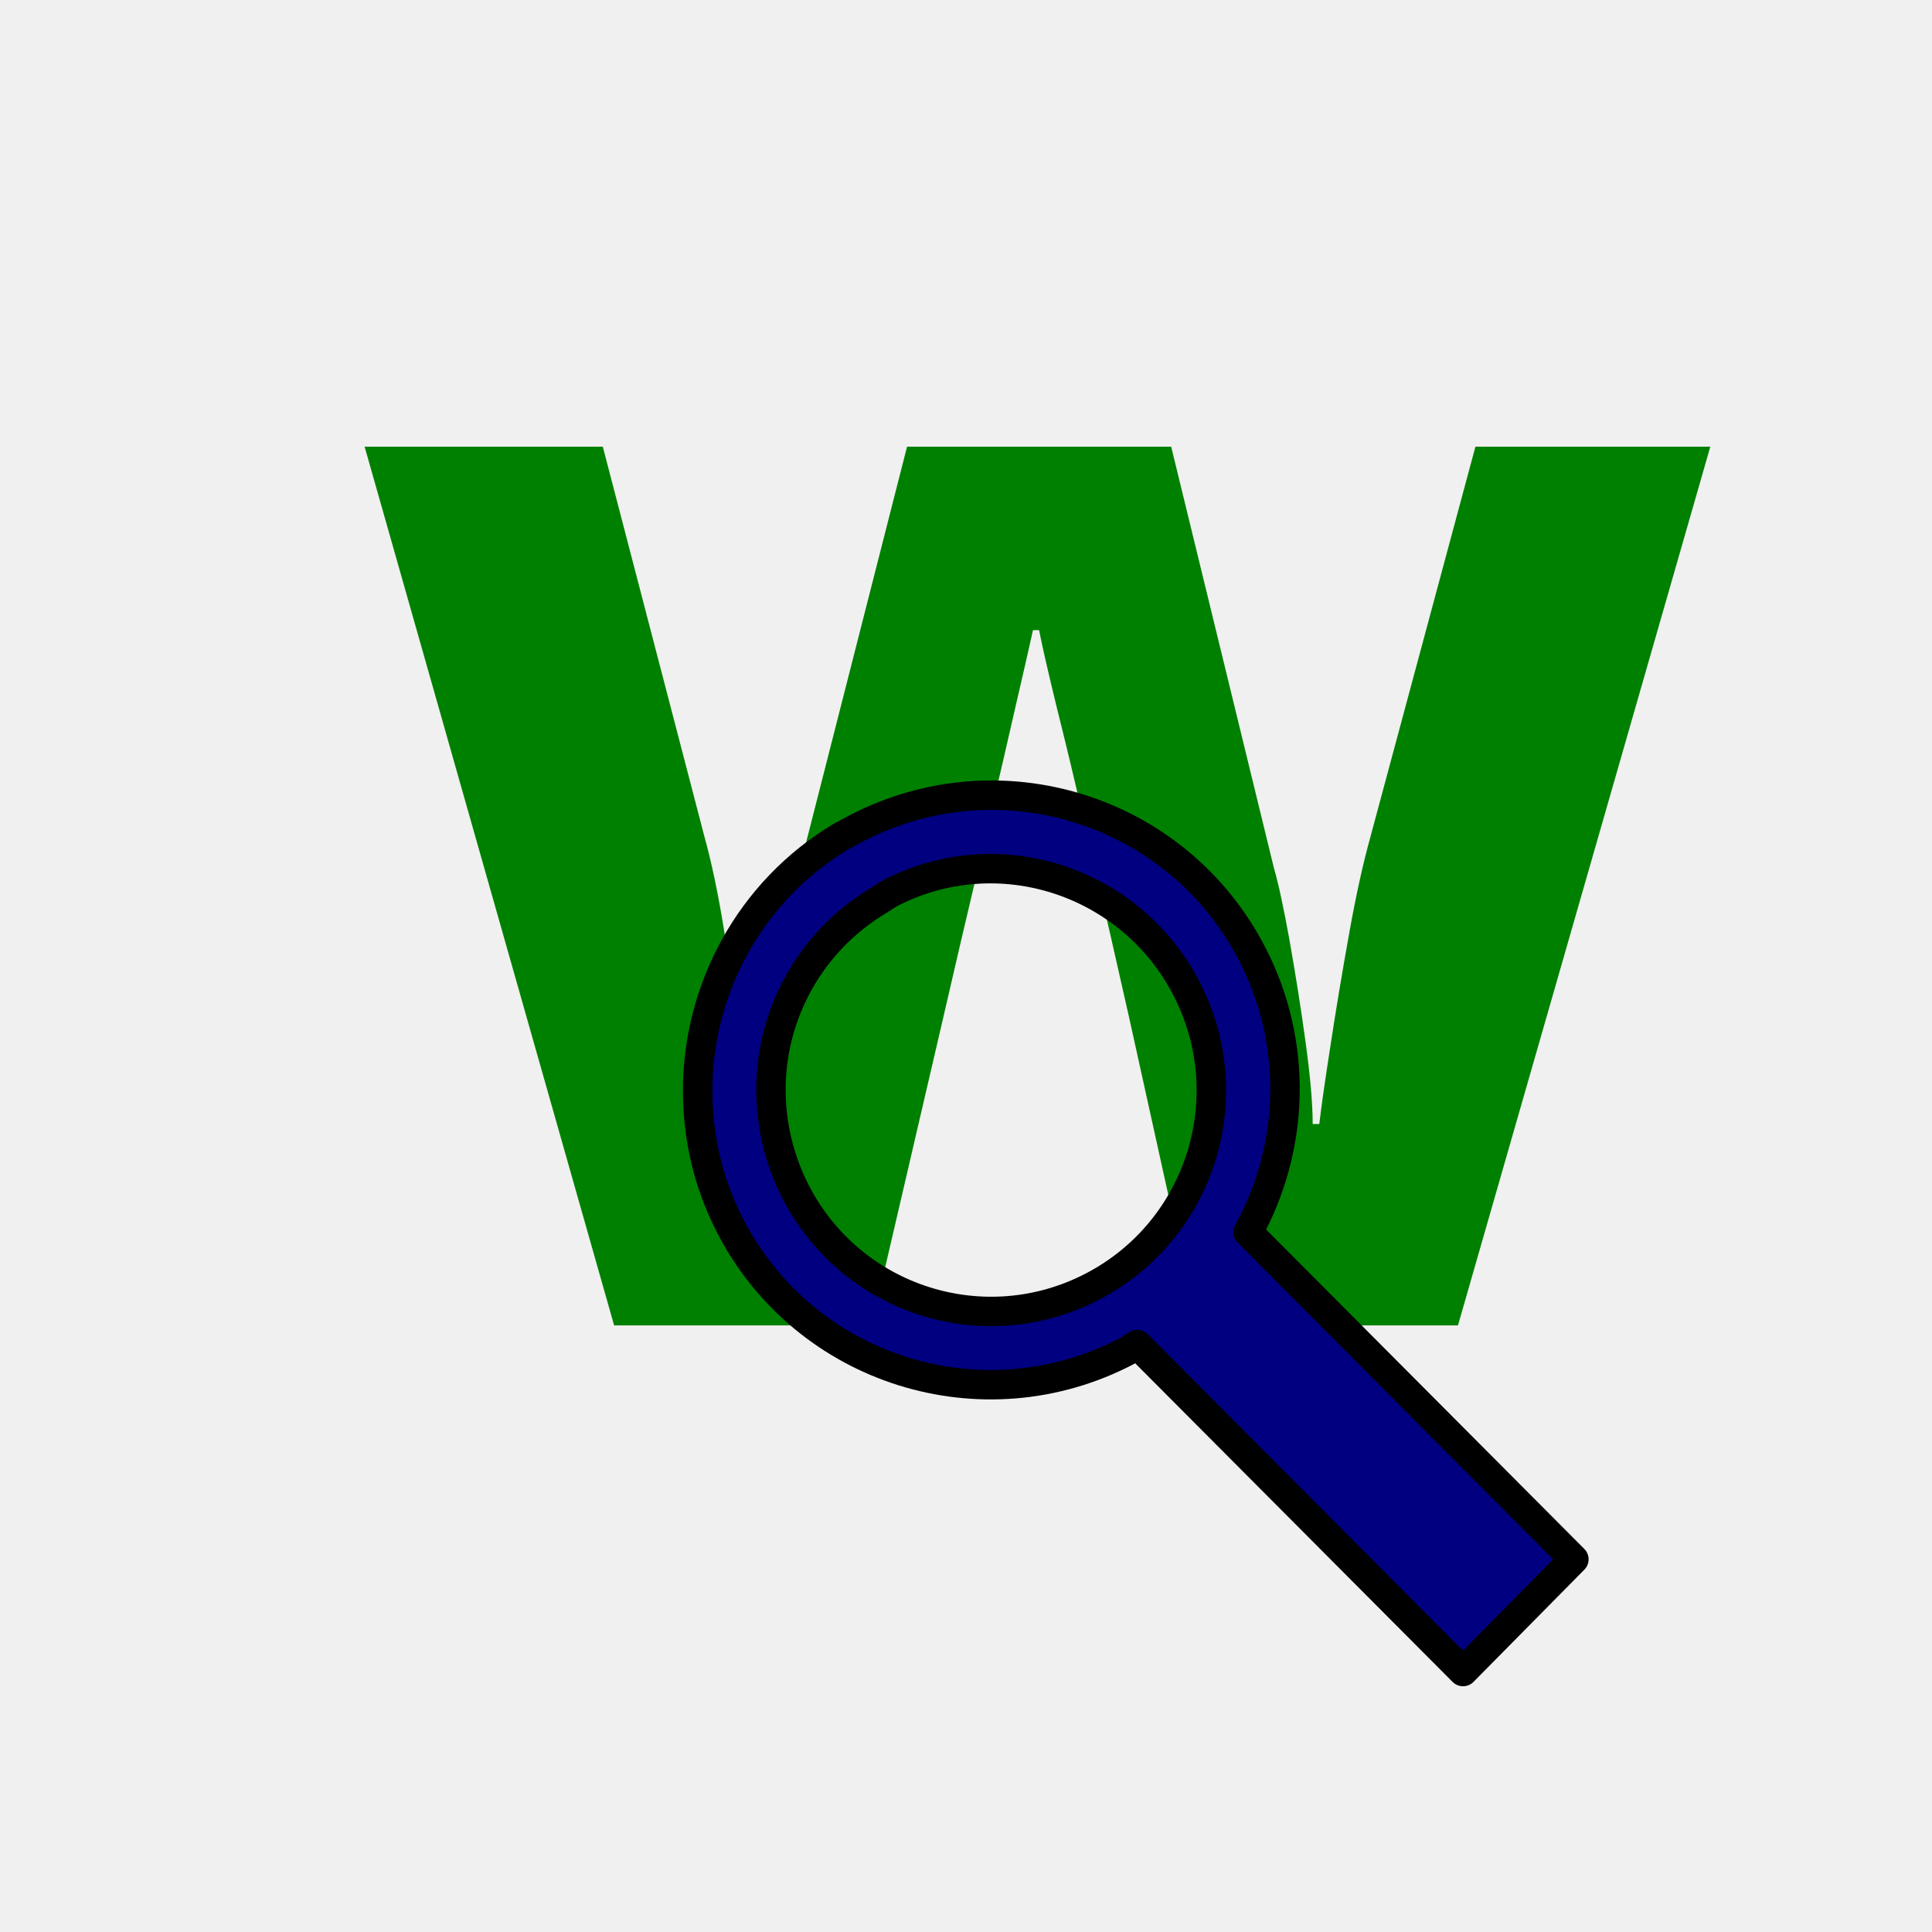
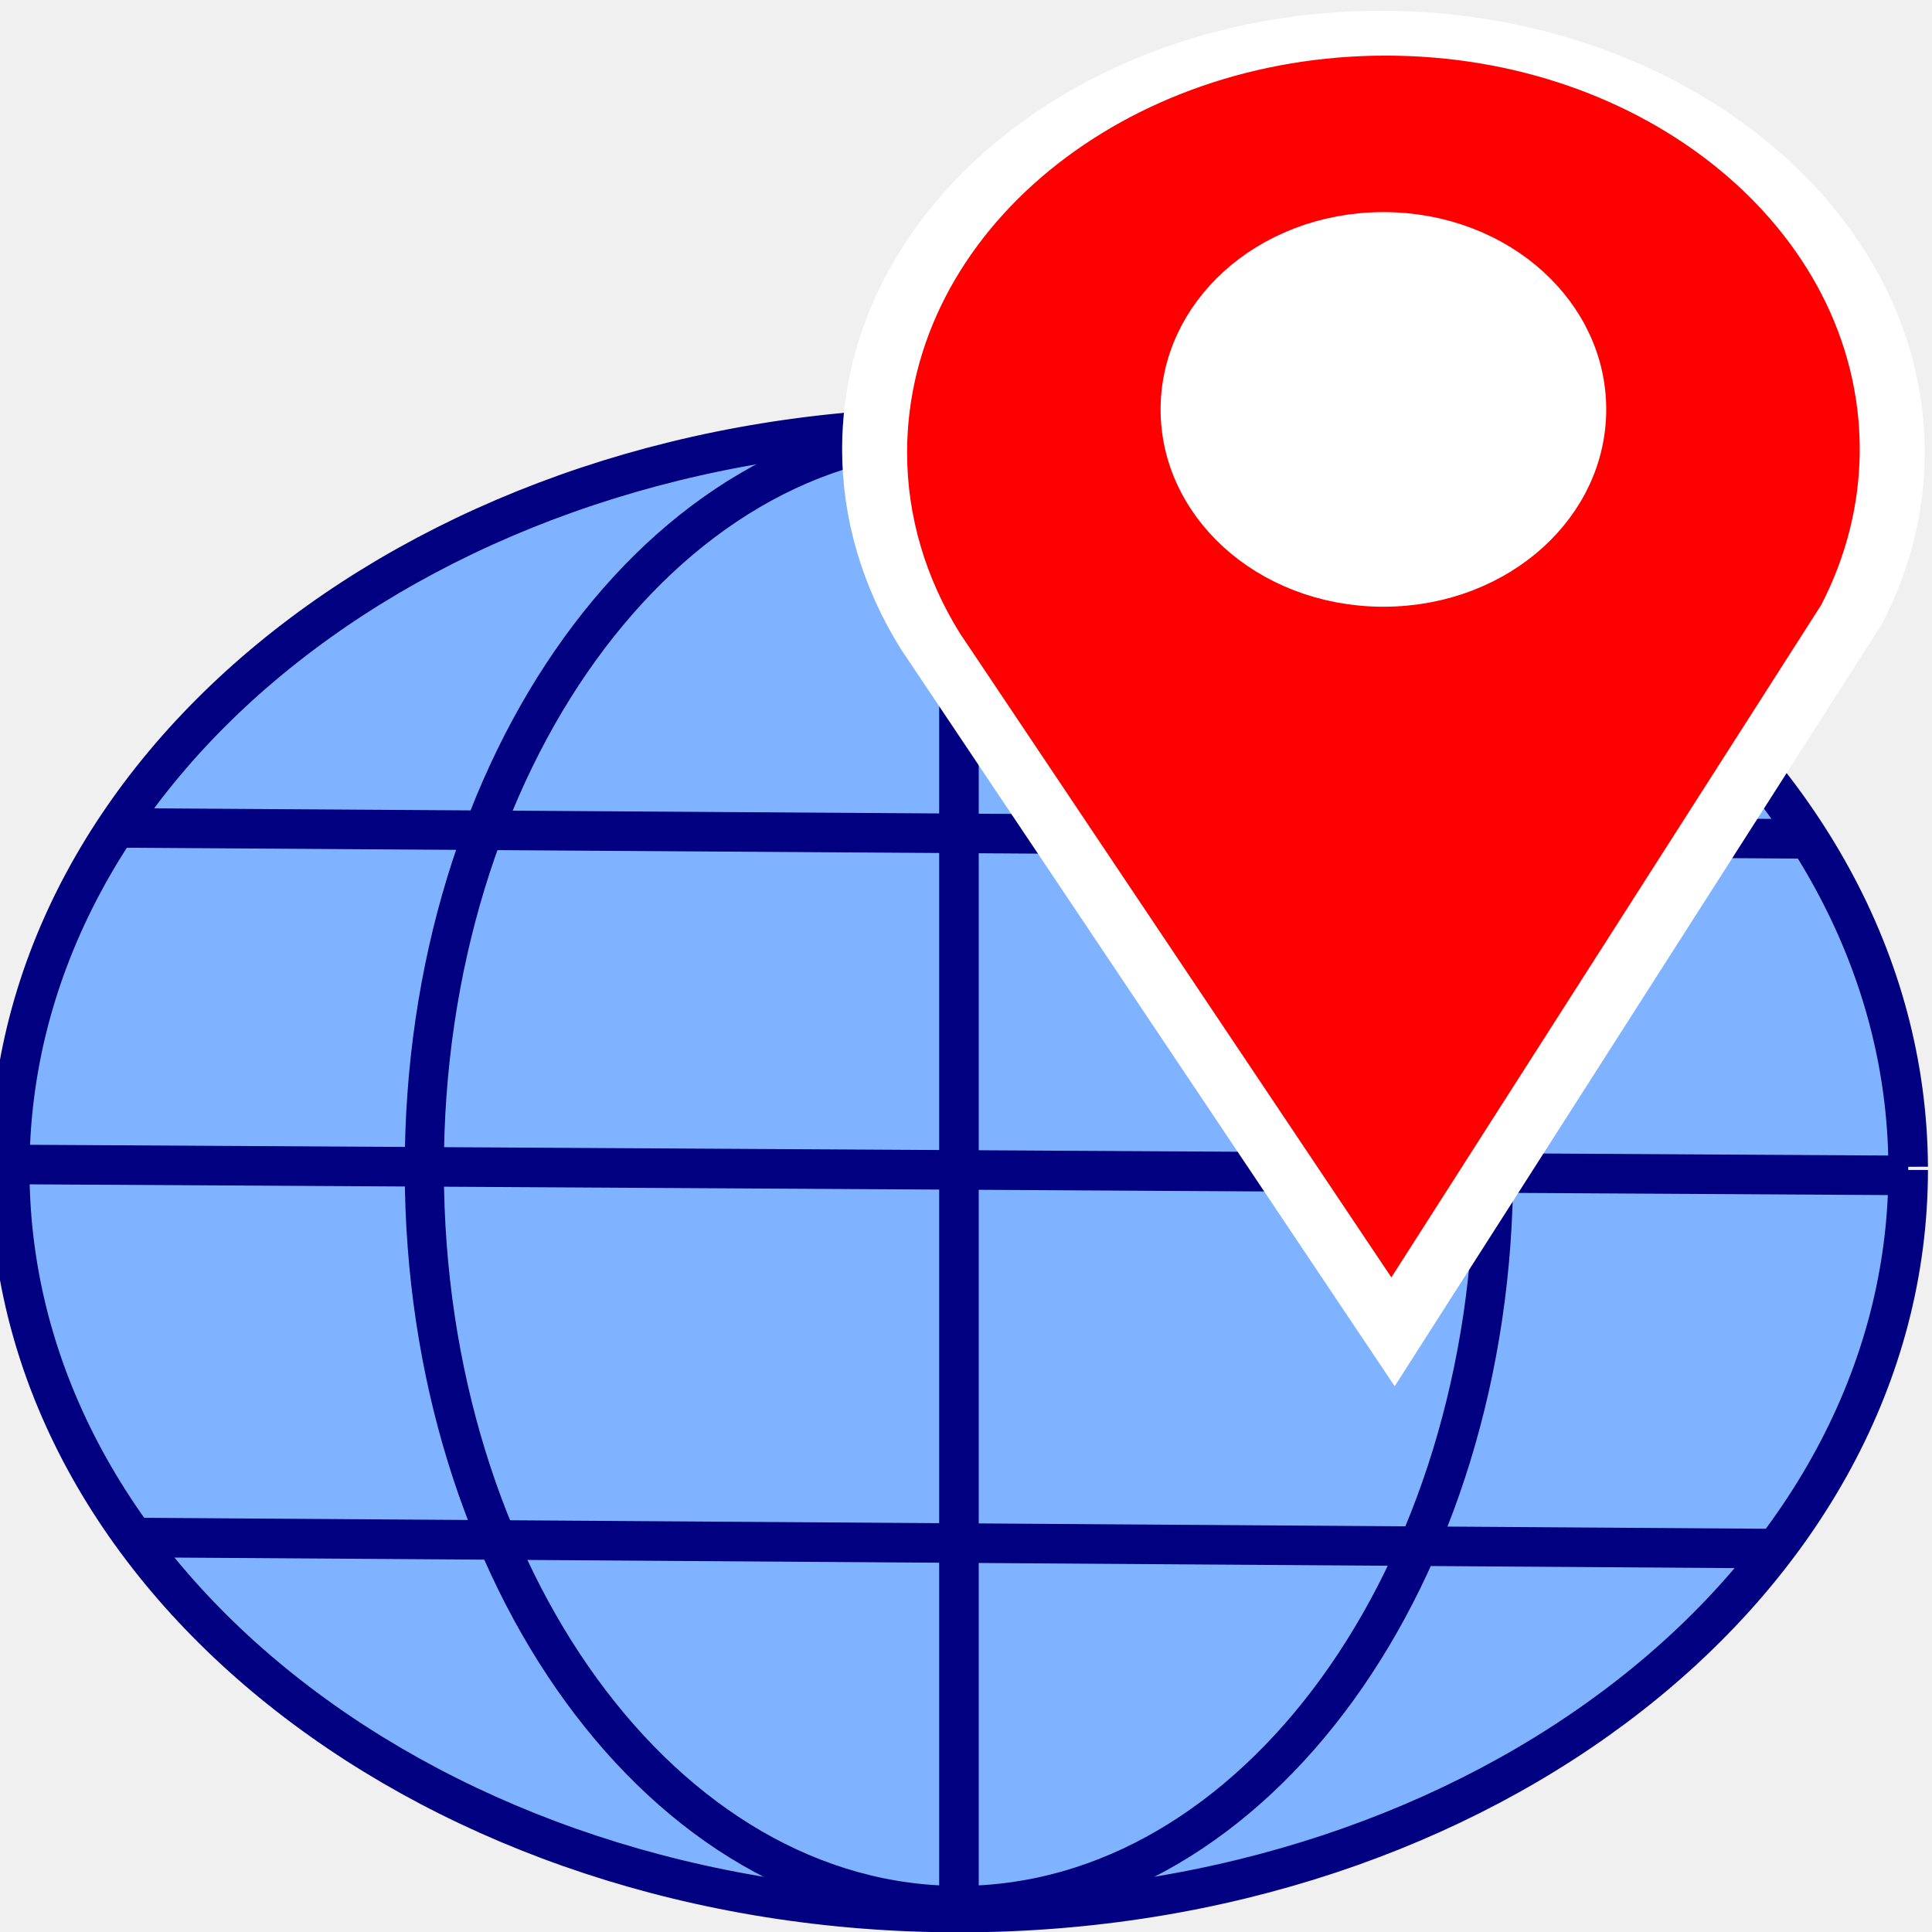
- <svg xmlns="http://www.w3.org/2000/svg" width="64px" height="64px" id="svg3369" version="1.1">
-   <defs id="defs3371" />
-   <g id="layer1">
-     <text xml:space="preserve" style="font-style:normal;font-weight:normal;font-size:40px;line-height:125%;font-family:sans-serif;letter-spacing:0px;word-spacing:0px;fill:#008000;fill-opacity:1;stroke:none;stroke-width:1px;stroke-linecap:butt;stroke-linejoin:miter;stroke-opacity:1;" x="11.545" y="43.909" id="text817">
-       <tspan id="tspan815" x="11.545" y="43.909" style="font-style:normal;font-variant:normal;font-weight:bold;font-stretch:normal;font-size:53.333px;font-family:sans-serif;-inkscape-font-specification:'sans-serif Bold';fill:#008000;">w</tspan>
-     </text>
-     <path style="fill:#000080;fill-opacity:1;stroke:#000000;stroke-width:0.975;stroke-linecap:round;stroke-linejoin:round;stroke-miterlimit:4;stroke-dasharray:none;stroke-opacity:1" d="m 23.111,36.138 c 0.001,1.519 0.342,3.053 1.086,4.488 2.481,4.785 8.357,6.625 13.124,4.135 0.124,-0.065 0.231,-0.155 0.351,-0.224 l 10.793,10.835 3.672,-3.718 -10.793,-10.835 c 1.524,-2.768 1.69,-6.218 0.128,-9.232 C 38.99,26.801 33.114,24.96 28.347,27.451 l -0.479,0.256 c -3.045,1.822 -4.761,5.089 -4.758,8.431 z m 2.427,-0.032 c -0.003,-2.506 1.293,-4.917 3.576,-6.283 l 0.351,-0.224 c 3.575,-1.868 7.974,-0.447 9.835,3.141 1.86,3.589 0.478,8.005 -3.097,9.873 -3.575,1.868 -7.974,0.48 -9.835,-3.109 -0.558,-1.076 -0.829,-2.259 -0.83,-3.398 z" id="path6229" />
+ <svg xmlns="http://www.w3.org/2000/svg" width="96" height="96" viewBox="0 0 96 96" id="svg4157" version="1.1">
+   <defs id="defs4159" />
+   <g id="layer1" transform="translate(0,-956.3622)">
+     <path style="fill:#80b3ff;fill-opacity:1;fill-rule:evenodd;stroke:#000080;stroke-width:1.965;stroke-linecap:butt;stroke-linejoin:miter;stroke-miterlimit:4;stroke-dasharray:none;stroke-opacity:1" id="path4705" d="M 94.816,1014.496 A 47.166,36.901 0 0 1 47.7,1051.396 47.166,36.901 0 0 1 0.484,1014.573 47.166,36.901 0 0 1 47.501,977.595 47.166,36.901 0 0 1 94.816,1014.34" />
+     <path style="fill:#80b3ff;fill-opacity:1;fill-rule:evenodd;stroke:#000080;stroke-width:1.944;stroke-linecap:butt;stroke-linejoin:miter;stroke-miterlimit:4;stroke-dasharray:none;stroke-opacity:1" id="path4705-6" d="m 74.217,1014.432 a 26.567,36.611 0 0 1 -26.539,36.611 26.567,36.611 0 0 1 -26.595,-36.534 26.567,36.611 0 0 1 26.483,-36.688 26.567,36.611 0 0 1 26.651,36.456" />
+     <path style="fill:#80b3ff;fill-opacity:1;fill-rule:evenodd;stroke:#000080;stroke-width:1.965;stroke-linecap:butt;stroke-linejoin:miter;stroke-miterlimit:4;stroke-dasharray:none;stroke-opacity:1" d="m 0.484,1014.223 94.332,0.545" id="path4728" />
+     <path style="fill:#80b3ff;fill-opacity:1;fill-rule:evenodd;stroke:#000080;stroke-width:1.965;stroke-linecap:butt;stroke-linejoin:miter;stroke-miterlimit:4;stroke-dasharray:none;stroke-opacity:1" d="m 47.65,977.413 0,74.165" id="path4730" />
+     <path style="fill:#80b3ff;fill-opacity:1;fill-rule:evenodd;stroke:#000080;stroke-width:1.965;stroke-linecap:butt;stroke-linejoin:miter;stroke-miterlimit:4;stroke-dasharray:none;stroke-opacity:1" d="m 5.499,997.498 84.301,0.548" id="path4728-4" />
+     <path style="fill:#80b3ff;fill-opacity:1;fill-rule:evenodd;stroke:#000080;stroke-width:1.965;stroke-linecap:butt;stroke-linejoin:miter;stroke-miterlimit:4;stroke-dasharray:none;stroke-opacity:1" d="m 6.948,1032.763 81.404,0.549" id="path4728-3" />
+     <g style="fill:#008000;stroke:#ffffff;stroke-width:15.091;stroke-miterlimit:4;stroke-dasharray:none" id="g4764" transform="matrix(0.2139503,0.01066722,0,0.1472079,253.2025,908.2741)">
+       <path id="path8785" d="m -862.177,400.353 c -65.262,4.737 -118.164,71.703 -118.162,149.577 0,22.283 4.422,43.929 12.909,63.164 l 107.493,225.436 106.515,-249.905 c 6.214,-17.887 9.418,-36.872 9.423,-55.821 10e-4,-77.881 -52.909,-137.182 -118.177,-132.451 z" style="fill:#ff0000;fill-rule:evenodd;stroke:#ffffff;stroke-width:15.091;stroke-linecap:butt;stroke-linejoin:miter;stroke-miterlimit:4;stroke-dasharray:none;stroke-opacity:1" />
+       <ellipse ry="60.55" rx="45.831" transform="matrix(0.9973848,-0.07227413,0,1,0,0)" cy="464.866" cx="-864.431" id="path8794" style="fill:#ffffff;fill-rule:evenodd;stroke:#ffffff;stroke-width:12.104;stroke-linecap:butt;stroke-linejoin:miter;stroke-miterlimit:4;stroke-dasharray:none;stroke-opacity:1" />
+     </g>
+     <g id="g4768" transform="matrix(0.1378365,0.00837052,0,0.1155134,34.71385,954.2193)" />
+     <g id="g4770" transform="matrix(0.1378365,0.00837052,0,0.1155134,34.71385,954.2193)" />
+     <g id="g4772" transform="matrix(0.1378365,0.00837052,0,0.1155134,34.71385,954.2193)" />
+     <g id="g4774" transform="matrix(0.1378365,0.00837052,0,0.1155134,34.71385,954.2193)" />
+     <g id="g4776" transform="matrix(0.1378365,0.00837052,0,0.1155134,34.71385,954.2193)" />
+     <g id="g4778" transform="matrix(0.1378365,0.00837052,0,0.1155134,34.71385,954.2193)" />
+     <g id="g4780" transform="matrix(0.1378365,0.00837052,0,0.1155134,34.71385,954.2193)" />
+     <g id="g4782" transform="matrix(0.1378365,0.00837052,0,0.1155134,34.71385,954.2193)" />
+     <g id="g4784" transform="matrix(0.1378365,0.00837052,0,0.1155134,34.71385,954.2193)" />
+     <g id="g4786" transform="matrix(0.1378365,0.00837052,0,0.1155134,34.71385,954.2193)" />
+     <g id="g4788" transform="matrix(0.1378365,0.00837052,0,0.1155134,34.71385,954.2193)" />
+     <g id="g4790" transform="matrix(0.1378365,0.00837052,0,0.1155134,34.71385,954.2193)" />
+     <g id="g4792" transform="matrix(0.1378365,0.00837052,0,0.1155134,34.71385,954.2193)" />
+     <g id="g4794" transform="matrix(0.1378365,0.00837052,0,0.1155134,34.71385,954.2193)" />
+     <g id="g4796" transform="matrix(0.1378365,0.00837052,0,0.1155134,34.71385,954.2193)" />
  </g>
</svg>
